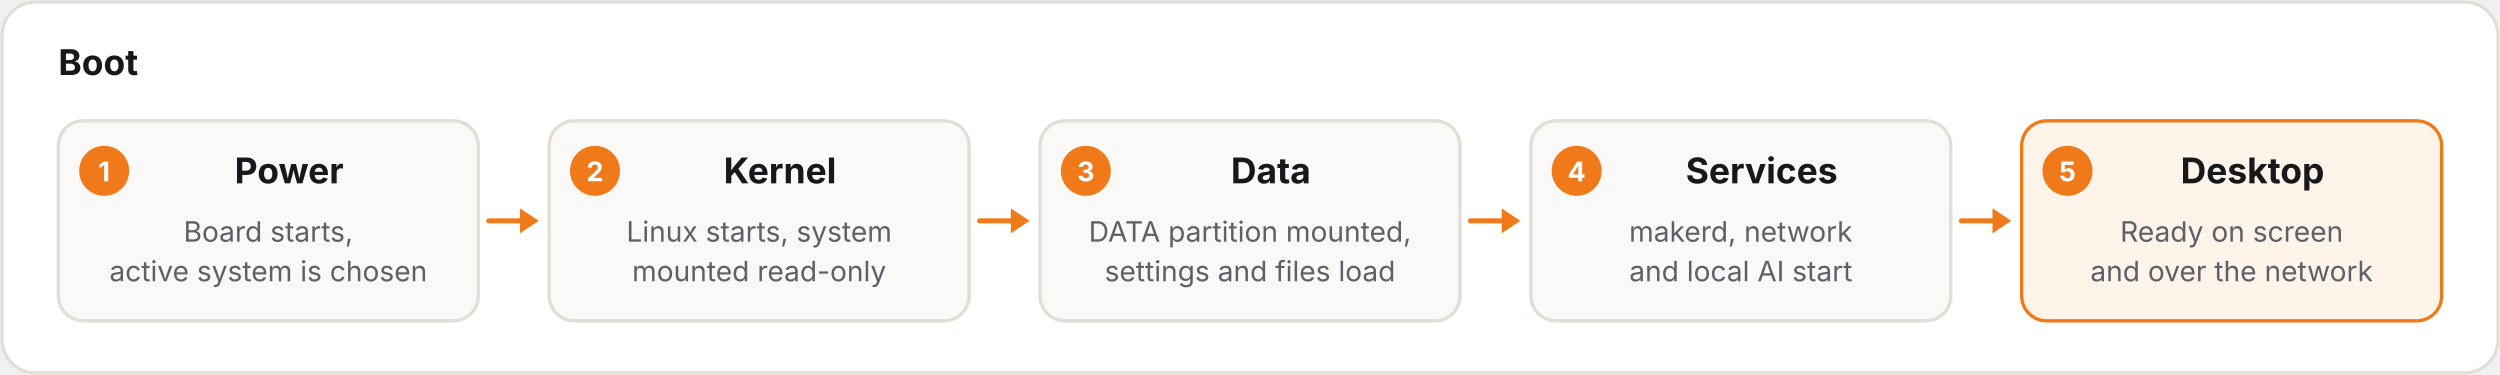
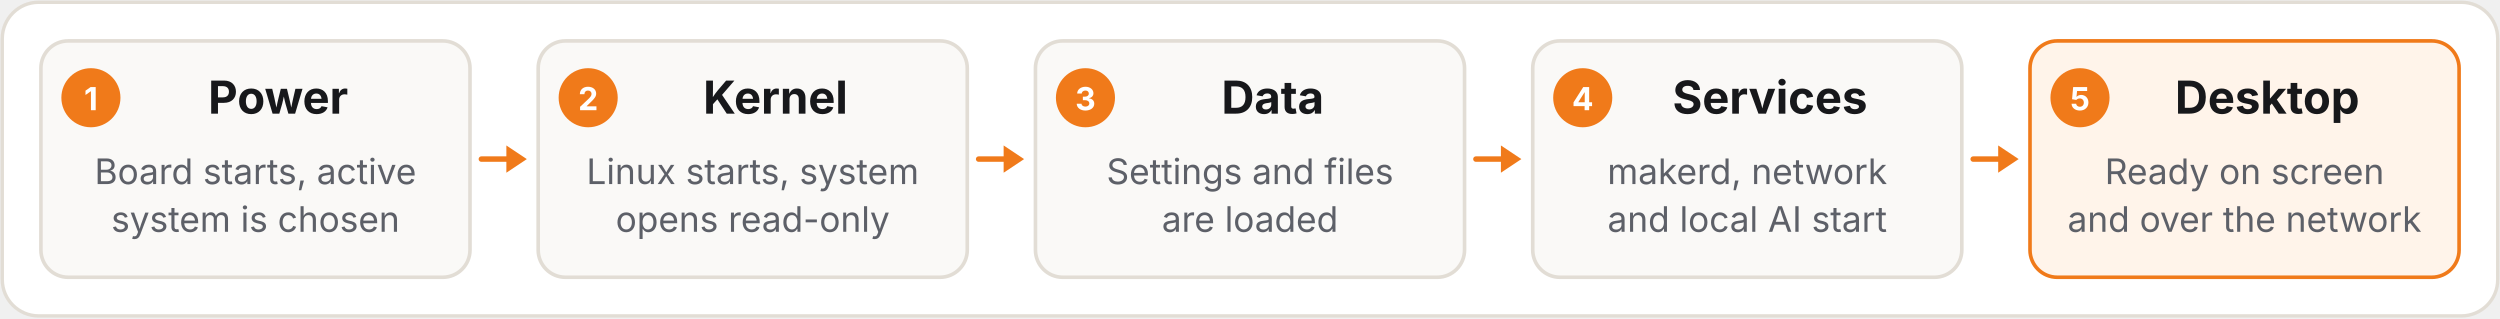
- <svg xmlns="http://www.w3.org/2000/svg" viewBox="0 0 1200 180" width="1200" height="180" role="img" aria-label="Boot">
-   <rect x="1" y="1" width="1198" height="178" rx="16" fill="#ffffff" stroke="#e2ddd5" stroke-width="1.5" />
-   <text x="28" y="36" font-family="-apple-system, 'Segoe UI', Inter, Roboto, 'Helvetica Neue', Arial, sans-serif" font-size="17" font-weight="700" fill="#17181b" text-anchor="start">Boot</text>
-   <rect x="28.0" y="58" width="201.6" height="96" rx="12" fill="#faf9f7" stroke="#e2ddd5" stroke-width="1.6" />
-   <circle cx="50.0" cy="82" r="12" fill="#f07a1a" />
-   <text x="50.0" y="87" font-family="-apple-system, 'Segoe UI', Inter, Roboto, 'Helvetica Neue', Arial, sans-serif" font-size="13" font-weight="700" fill="#fff" text-anchor="middle">1</text>
-   <text x="138.8" y="88" font-family="-apple-system, 'Segoe UI', Inter, Roboto, 'Helvetica Neue', Arial, sans-serif" font-size="17" font-weight="700" fill="#17181b" text-anchor="middle">Power</text>
-   <text x="128.8" y="116" font-family="-apple-system, 'Segoe UI', Inter, Roboto, 'Helvetica Neue', Arial, sans-serif" font-size="13.5" font-weight="400" fill="#5d6068" text-anchor="middle">Board starts,</text>
-   <text x="128.8" y="135" font-family="-apple-system, 'Segoe UI', Inter, Roboto, 'Helvetica Neue', Arial, sans-serif" font-size="13.5" font-weight="400" fill="#5d6068" text-anchor="middle">active system is chosen</text>
-   <line x1="234.6" y1="106.0" x2="251.6" y2="106.0" stroke="#f07a1a" stroke-width="2.4" stroke-linecap="round" />
-   <path d="M249.6 100.0 L258.6 106.0 L249.6 112.0 Z" fill="#f07a1a" />
-   <rect x="263.6" y="58" width="201.6" height="96" rx="12" fill="#faf9f7" stroke="#e2ddd5" stroke-width="1.6" />
-   <circle cx="285.6" cy="82" r="12" fill="#f07a1a" />
-   <text x="285.6" y="87" font-family="-apple-system, 'Segoe UI', Inter, Roboto, 'Helvetica Neue', Arial, sans-serif" font-size="13" font-weight="700" fill="#fff" text-anchor="middle">2</text>
-   <text x="374.4" y="88" font-family="-apple-system, 'Segoe UI', Inter, Roboto, 'Helvetica Neue', Arial, sans-serif" font-size="17" font-weight="700" fill="#17181b" text-anchor="middle">Kernel</text>
-   <text x="364.4" y="116" font-family="-apple-system, 'Segoe UI', Inter, Roboto, 'Helvetica Neue', Arial, sans-serif" font-size="13.5" font-weight="400" fill="#5d6068" text-anchor="middle">Linux starts, system</text>
-   <text x="364.4" y="135" font-family="-apple-system, 'Segoe UI', Inter, Roboto, 'Helvetica Neue', Arial, sans-serif" font-size="13.5" font-weight="400" fill="#5d6068" text-anchor="middle">mounted read-only</text>
-   <line x1="470.2" y1="106.0" x2="487.2" y2="106.0" stroke="#f07a1a" stroke-width="2.4" stroke-linecap="round" />
-   <path d="M485.2 100.0 L494.2 106.0 L485.2 112.0 Z" fill="#f07a1a" />
-   <rect x="499.2" y="58" width="201.6" height="96" rx="12" fill="#faf9f7" stroke="#e2ddd5" stroke-width="1.6" />
-   <circle cx="521.2" cy="82" r="12" fill="#f07a1a" />
-   <text x="521.2" y="87" font-family="-apple-system, 'Segoe UI', Inter, Roboto, 'Helvetica Neue', Arial, sans-serif" font-size="13" font-weight="700" fill="#fff" text-anchor="middle">3</text>
-   <text x="610.0" y="88" font-family="-apple-system, 'Segoe UI', Inter, Roboto, 'Helvetica Neue', Arial, sans-serif" font-size="17" font-weight="700" fill="#17181b" text-anchor="middle">Data</text>
-   <text x="600.0" y="116" font-family="-apple-system, 'Segoe UI', Inter, Roboto, 'Helvetica Neue', Arial, sans-serif" font-size="13.5" font-weight="400" fill="#5d6068" text-anchor="middle">DATA partition mounted,</text>
-   <text x="600.0" y="135" font-family="-apple-system, 'Segoe UI', Inter, Roboto, 'Helvetica Neue', Arial, sans-serif" font-size="13.5" font-weight="400" fill="#5d6068" text-anchor="middle">settings and files load</text>
-   <line x1="705.8" y1="106.0" x2="722.8" y2="106.0" stroke="#f07a1a" stroke-width="2.4" stroke-linecap="round" />
-   <path d="M720.8 100.0 L729.8 106.0 L720.8 112.0 Z" fill="#f07a1a" />
-   <rect x="734.8" y="58" width="201.6" height="96" rx="12" fill="#faf9f7" stroke="#e2ddd5" stroke-width="1.6" />
-   <circle cx="756.8" cy="82" r="12" fill="#f07a1a" />
-   <text x="756.8" y="87" font-family="-apple-system, 'Segoe UI', Inter, Roboto, 'Helvetica Neue', Arial, sans-serif" font-size="13" font-weight="700" fill="#fff" text-anchor="middle">4</text>
-   <text x="845.6" y="88" font-family="-apple-system, 'Segoe UI', Inter, Roboto, 'Helvetica Neue', Arial, sans-serif" font-size="17" font-weight="700" fill="#17181b" text-anchor="middle">Services</text>
-   <text x="835.6" y="116" font-family="-apple-system, 'Segoe UI', Inter, Roboto, 'Helvetica Neue', Arial, sans-serif" font-size="13.5" font-weight="400" fill="#5d6068" text-anchor="middle">makerd, network</text>
-   <text x="835.6" y="135" font-family="-apple-system, 'Segoe UI', Inter, Roboto, 'Helvetica Neue', Arial, sans-serif" font-size="13.5" font-weight="400" fill="#5d6068" text-anchor="middle">and local AI start</text>
-   <line x1="941.4" y1="106.0" x2="958.4" y2="106.0" stroke="#f07a1a" stroke-width="2.4" stroke-linecap="round" />
-   <path d="M956.4 100.0 L965.4 106.0 L956.4 112.0 Z" fill="#f07a1a" />
-   <rect x="970.4" y="58" width="201.6" height="96" rx="12" fill="#fff4ea" stroke="#f07a1a" stroke-width="1.6" />
-   <circle cx="992.4" cy="82" r="12" fill="#f07a1a" />
-   <text x="992.4" y="87" font-family="-apple-system, 'Segoe UI', Inter, Roboto, 'Helvetica Neue', Arial, sans-serif" font-size="13" font-weight="700" fill="#fff" text-anchor="middle">5</text>
-   <text x="1081.2" y="88" font-family="-apple-system, 'Segoe UI', Inter, Roboto, 'Helvetica Neue', Arial, sans-serif" font-size="17" font-weight="700" fill="#17181b" text-anchor="middle">Desktop</text>
-   <text x="1071.2" y="116" font-family="-apple-system, 'Segoe UI', Inter, Roboto, 'Helvetica Neue', Arial, sans-serif" font-size="13.5" font-weight="400" fill="#5d6068" text-anchor="middle">Ready on screen</text>
-   <text x="1071.2" y="135" font-family="-apple-system, 'Segoe UI', Inter, Roboto, 'Helvetica Neue', Arial, sans-serif" font-size="13.5" font-weight="400" fill="#5d6068" text-anchor="middle">and over the network</text>
+ <svg xmlns="http://www.w3.org/2000/svg" viewBox="0 0 1100 140" width="1100" height="140" role="img" aria-label="Boot">
+   <rect x="1" y="1" width="1098" height="138" rx="16" fill="#ffffff" stroke="#e2ddd5" stroke-width="1.5" />
+   <rect x="18.0" y="18" width="188.8" height="104" rx="12" fill="#faf9f7" stroke="#e2ddd5" stroke-width="1.6" />
+   <circle cx="40.0" cy="43" r="13" fill="#f07a1a" />
+   <text x="40.0" y="48.5" font-family="-apple-system, 'Segoe UI', Inter, Roboto, 'Helvetica Neue', Arial, sans-serif" font-size="14" font-weight="700" fill="#fff" text-anchor="middle">1</text>
+   <text x="122.4" y="50" font-family="-apple-system, 'Segoe UI', Inter, Roboto, 'Helvetica Neue', Arial, sans-serif" font-size="20" font-weight="700" fill="#17181b" text-anchor="middle">Power</text>
+   <text x="112.4" y="81" font-family="-apple-system, 'Segoe UI', Inter, Roboto, 'Helvetica Neue', Arial, sans-serif" font-size="15.5" font-weight="400" fill="#5d6068" text-anchor="middle">Board starts, active</text>
+   <text x="112.4" y="102" font-family="-apple-system, 'Segoe UI', Inter, Roboto, 'Helvetica Neue', Arial, sans-serif" font-size="15.5" font-weight="400" fill="#5d6068" text-anchor="middle">system is chosen</text>
+   <line x1="211.8" y1="70.0" x2="224.8" y2="70.0" stroke="#f07a1a" stroke-width="2.4" stroke-linecap="round" />
+   <path d="M222.8 64.0 L231.8 70.0 L222.8 76.0 Z" fill="#f07a1a" />
+   <rect x="236.8" y="18" width="188.8" height="104" rx="12" fill="#faf9f7" stroke="#e2ddd5" stroke-width="1.6" />
+   <circle cx="258.8" cy="43" r="13" fill="#f07a1a" />
+   <text x="258.8" y="48.5" font-family="-apple-system, 'Segoe UI', Inter, Roboto, 'Helvetica Neue', Arial, sans-serif" font-size="14" font-weight="700" fill="#fff" text-anchor="middle">2</text>
+   <text x="341.2" y="50" font-family="-apple-system, 'Segoe UI', Inter, Roboto, 'Helvetica Neue', Arial, sans-serif" font-size="20" font-weight="700" fill="#17181b" text-anchor="middle">Kernel</text>
+   <text x="331.2" y="81" font-family="-apple-system, 'Segoe UI', Inter, Roboto, 'Helvetica Neue', Arial, sans-serif" font-size="15.5" font-weight="400" fill="#5d6068" text-anchor="middle">Linux starts, system</text>
+   <text x="331.2" y="102" font-family="-apple-system, 'Segoe UI', Inter, Roboto, 'Helvetica Neue', Arial, sans-serif" font-size="15.5" font-weight="400" fill="#5d6068" text-anchor="middle">opens read-only</text>
+   <line x1="430.6" y1="70.0" x2="443.6" y2="70.0" stroke="#f07a1a" stroke-width="2.4" stroke-linecap="round" />
+   <path d="M441.6 64.0 L450.6 70.0 L441.6 76.0 Z" fill="#f07a1a" />
+   <rect x="455.6" y="18" width="188.8" height="104" rx="12" fill="#faf9f7" stroke="#e2ddd5" stroke-width="1.6" />
+   <circle cx="477.6" cy="43" r="13" fill="#f07a1a" />
+   <text x="477.6" y="48.5" font-family="-apple-system, 'Segoe UI', Inter, Roboto, 'Helvetica Neue', Arial, sans-serif" font-size="14" font-weight="700" fill="#fff" text-anchor="middle">3</text>
+   <text x="560.0" y="50" font-family="-apple-system, 'Segoe UI', Inter, Roboto, 'Helvetica Neue', Arial, sans-serif" font-size="20" font-weight="700" fill="#17181b" text-anchor="middle">Data</text>
+   <text x="550.0" y="81" font-family="-apple-system, 'Segoe UI', Inter, Roboto, 'Helvetica Neue', Arial, sans-serif" font-size="15.5" font-weight="400" fill="#5d6068" text-anchor="middle">Settings and files</text>
+   <text x="550.0" y="102" font-family="-apple-system, 'Segoe UI', Inter, Roboto, 'Helvetica Neue', Arial, sans-serif" font-size="15.5" font-weight="400" fill="#5d6068" text-anchor="middle">are loaded</text>
+   <line x1="649.4" y1="70.0" x2="662.4" y2="70.0" stroke="#f07a1a" stroke-width="2.4" stroke-linecap="round" />
+   <path d="M660.4 64.0 L669.4 70.0 L660.4 76.0 Z" fill="#f07a1a" />
+   <rect x="674.4" y="18" width="188.8" height="104" rx="12" fill="#faf9f7" stroke="#e2ddd5" stroke-width="1.6" />
+   <circle cx="696.4" cy="43" r="13" fill="#f07a1a" />
+   <text x="696.4" y="48.5" font-family="-apple-system, 'Segoe UI', Inter, Roboto, 'Helvetica Neue', Arial, sans-serif" font-size="14" font-weight="700" fill="#fff" text-anchor="middle">4</text>
+   <text x="778.8" y="50" font-family="-apple-system, 'Segoe UI', Inter, Roboto, 'Helvetica Neue', Arial, sans-serif" font-size="20" font-weight="700" fill="#17181b" text-anchor="middle">Services</text>
+   <text x="768.8" y="81" font-family="-apple-system, 'Segoe UI', Inter, Roboto, 'Helvetica Neue', Arial, sans-serif" font-size="15.5" font-weight="400" fill="#5d6068" text-anchor="middle">makerd, network</text>
+   <text x="768.8" y="102" font-family="-apple-system, 'Segoe UI', Inter, Roboto, 'Helvetica Neue', Arial, sans-serif" font-size="15.5" font-weight="400" fill="#5d6068" text-anchor="middle">and local AI start</text>
+   <line x1="868.2" y1="70.0" x2="881.2" y2="70.0" stroke="#f07a1a" stroke-width="2.4" stroke-linecap="round" />
+   <path d="M879.2 64.0 L888.2 70.0 L879.2 76.0 Z" fill="#f07a1a" />
+   <rect x="893.2" y="18" width="188.8" height="104" rx="12" fill="#fff4ea" stroke="#f07a1a" stroke-width="1.6" />
+   <circle cx="915.2" cy="43" r="13" fill="#f07a1a" />
+   <text x="915.2" y="48.5" font-family="-apple-system, 'Segoe UI', Inter, Roboto, 'Helvetica Neue', Arial, sans-serif" font-size="14" font-weight="700" fill="#fff" text-anchor="middle">5</text>
+   <text x="997.6" y="50" font-family="-apple-system, 'Segoe UI', Inter, Roboto, 'Helvetica Neue', Arial, sans-serif" font-size="20" font-weight="700" fill="#17181b" text-anchor="middle">Desktop</text>
+   <text x="987.6" y="81" font-family="-apple-system, 'Segoe UI', Inter, Roboto, 'Helvetica Neue', Arial, sans-serif" font-size="15.5" font-weight="400" fill="#5d6068" text-anchor="middle">Ready on screen</text>
+   <text x="987.6" y="102" font-family="-apple-system, 'Segoe UI', Inter, Roboto, 'Helvetica Neue', Arial, sans-serif" font-size="15.5" font-weight="400" fill="#5d6068" text-anchor="middle">and over the network</text>
</svg>
